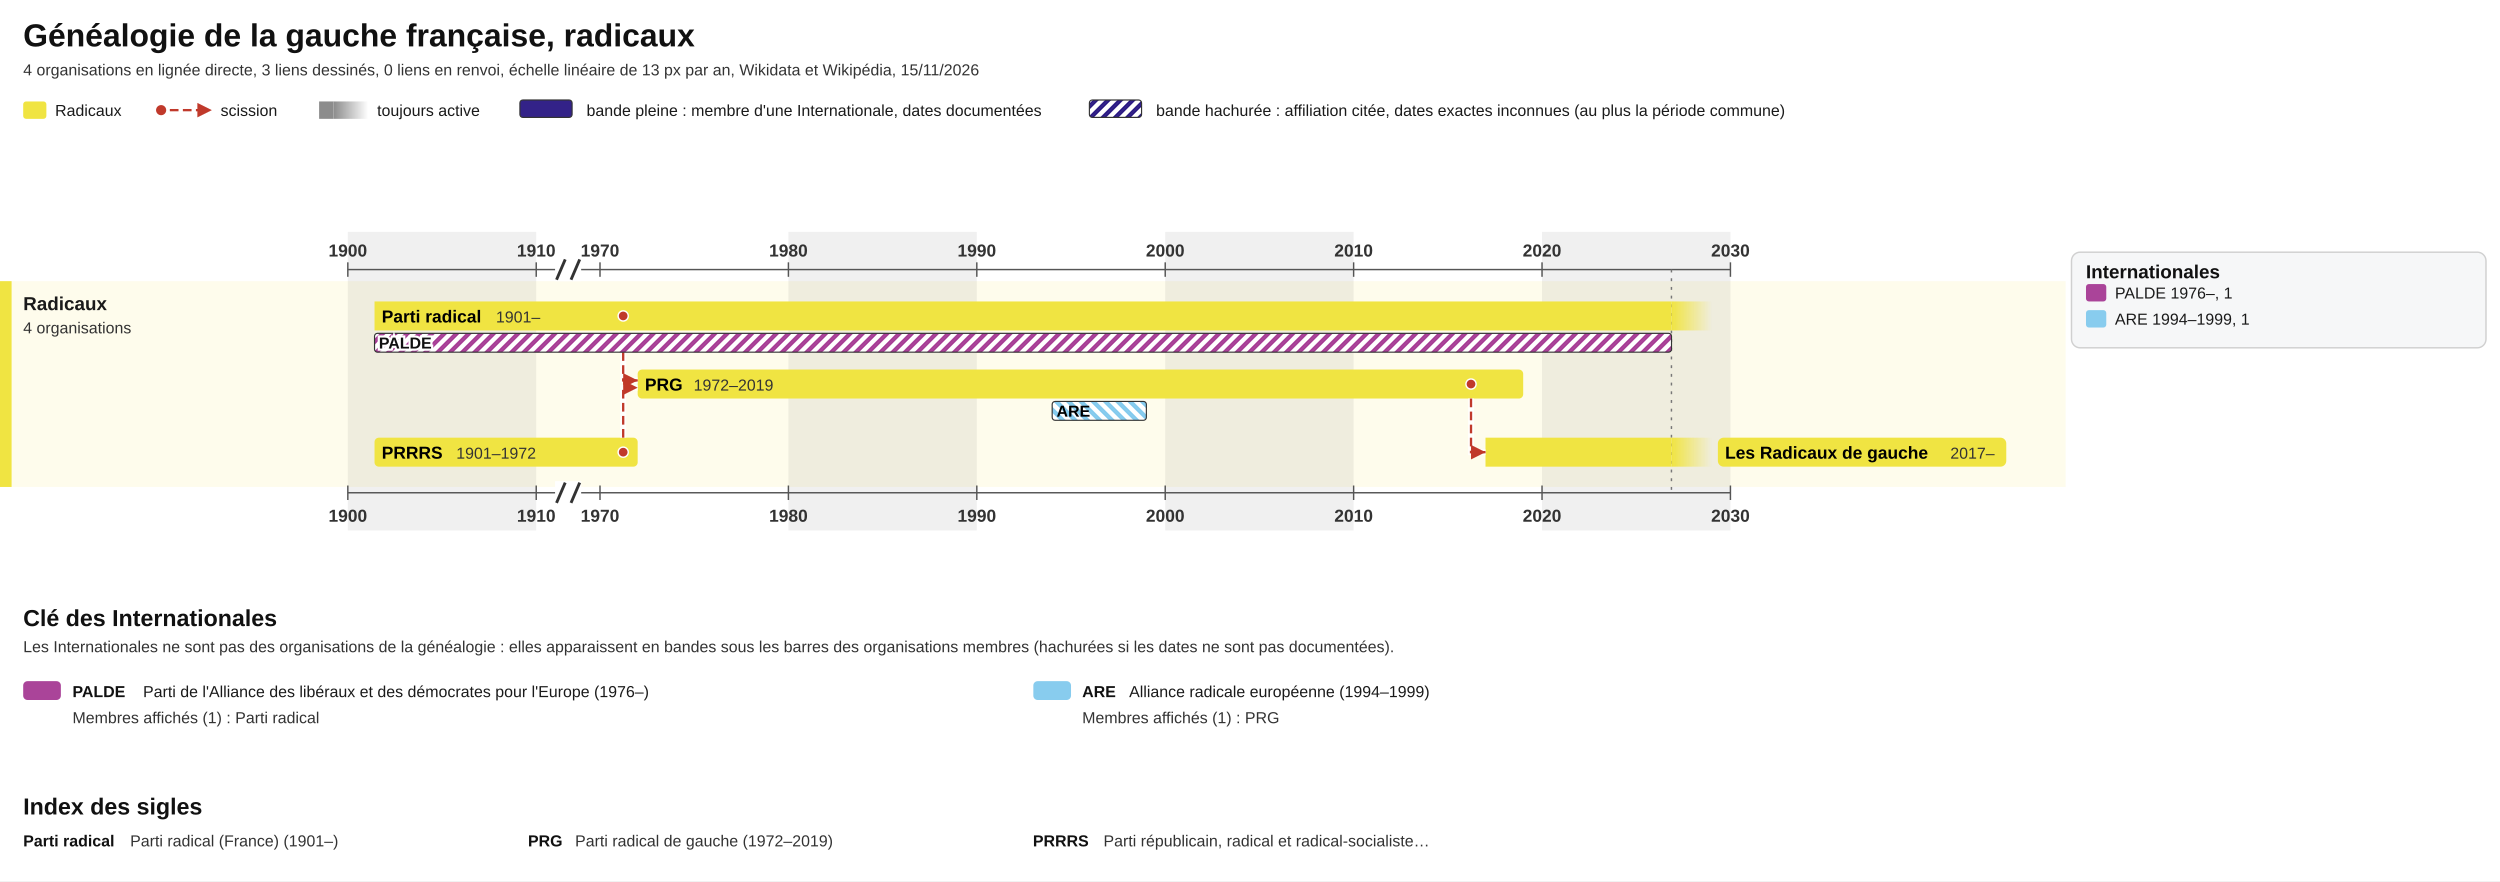
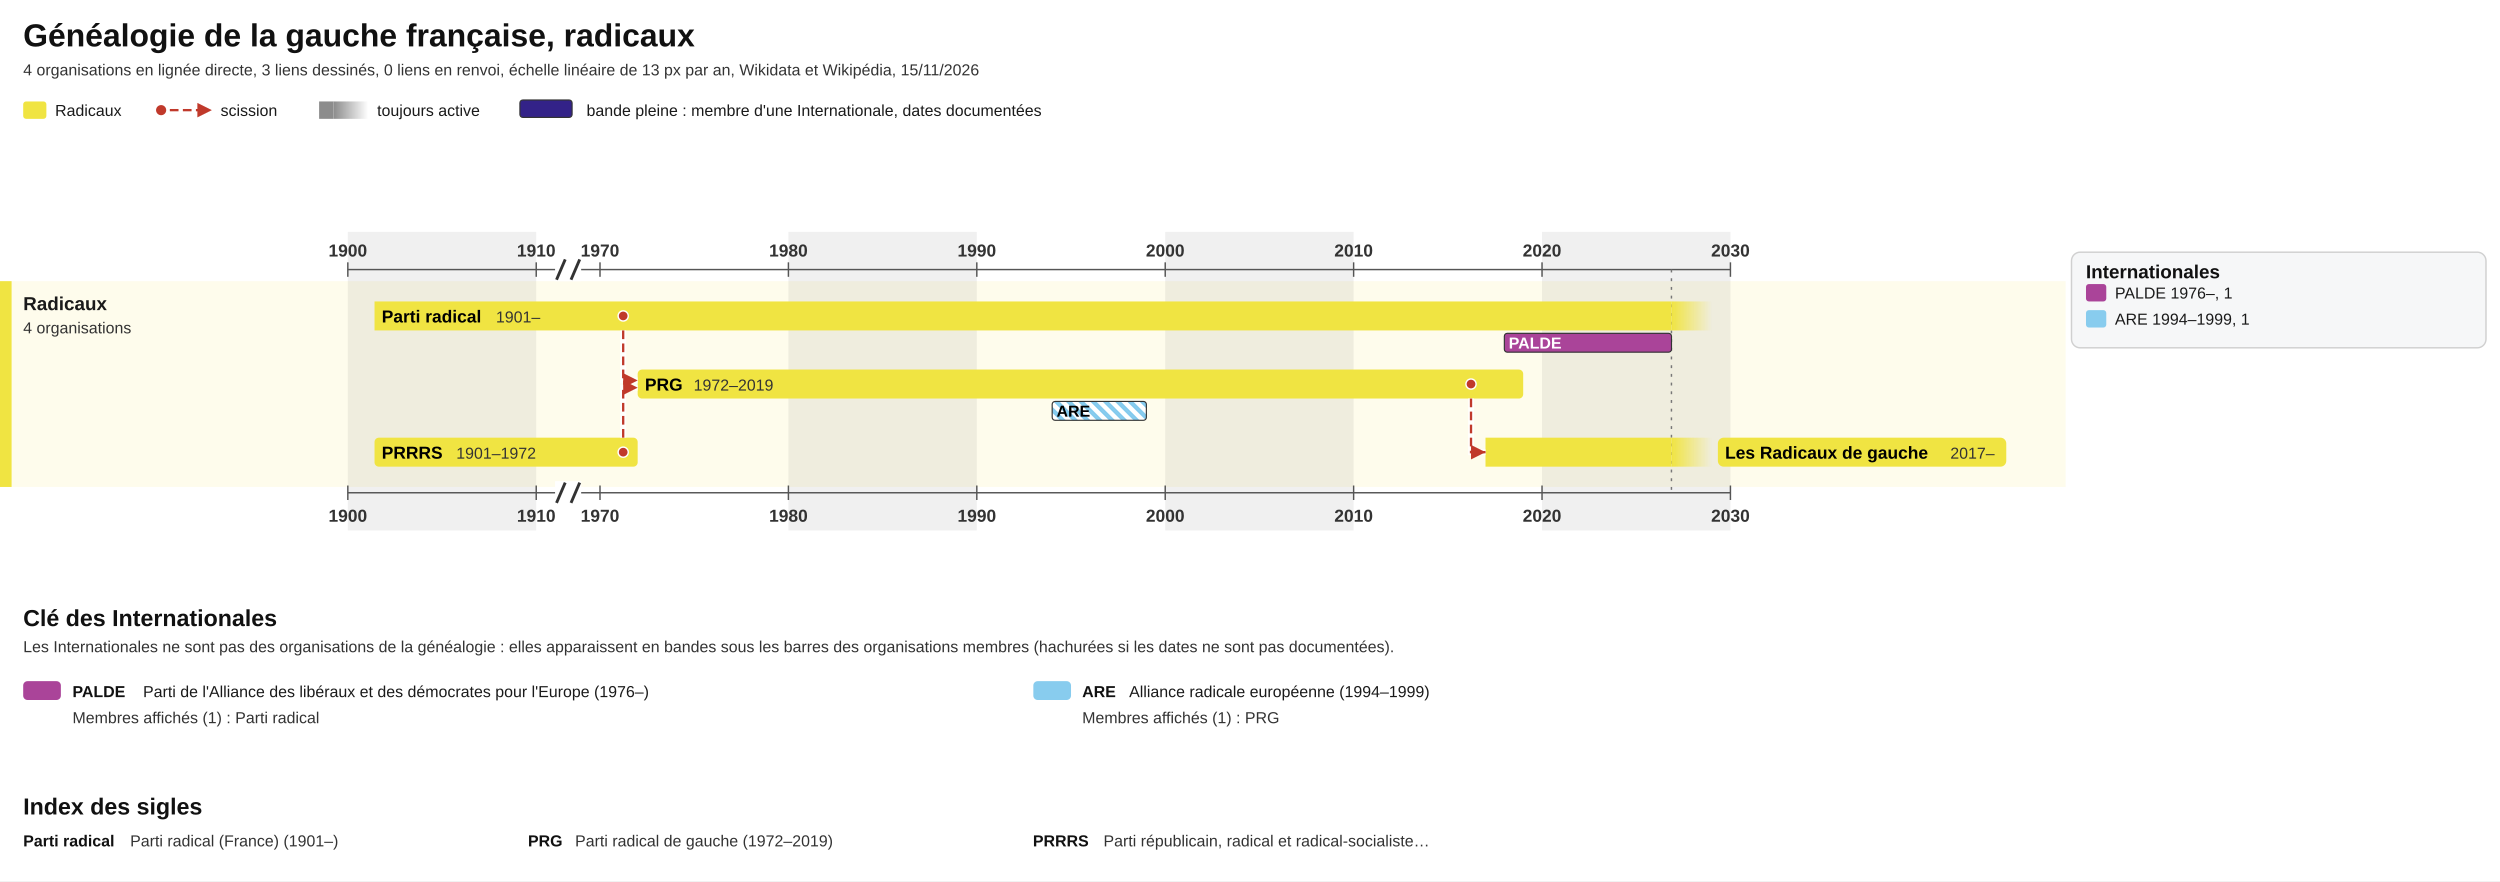
<svg xmlns="http://www.w3.org/2000/svg" id="arbre" width="1725" height="608" viewBox="0 0 1725 608" data-x0="240" data-t0="1900" data-ppa="13.0" data-aujourdhui="2026.8717" data-min-w="6" data-seuil-annees="40" data-seuil-voies="2" data-seuil-rangs="6" data-cassure="1910,1970" data-cassure-px="44" data-degrade="28" data-n-barres="4" data-vue-famille="oui" font-family="Arial, Helvetica, sans-serif">
  <defs>
    <linearGradient id="g-F0E442">
      <stop offset="0" stop-color="#F0E442" />
      <stop offset="1" stop-color="#F0E442" stop-opacity="0" />
    </linearGradient>
    <linearGradient id="g-8C8C8C">
      <stop offset="0" stop-color="#8C8C8C" />
      <stop offset="1" stop-color="#8C8C8C" stop-opacity="0" />
    </linearGradient>
-     <pattern id="h-332288" width="6" height="6" patternUnits="userSpaceOnUse" patternTransform="rotate(45)">
-       <rect width="6" height="6" fill="#FFFFFF" />
-       <rect width="3" height="6" fill="#332288" />
-     </pattern>
    <pattern id="h-88CCEE-m" width="6" height="6" patternUnits="userSpaceOnUse" patternTransform="rotate(-45)">
      <rect width="6" height="6" fill="#FFFFFF" />
      <rect width="3" height="6" fill="#88CCEE" />
    </pattern>
-     <pattern id="h-AA4499" width="6" height="6" patternUnits="userSpaceOnUse" patternTransform="rotate(45)">
+     <pattern id="h-332288" width="6" height="6" patternUnits="userSpaceOnUse" patternTransform="rotate(45)">
      <rect width="6" height="6" fill="#FFFFFF" />
-       <rect width="3" height="6" fill="#AA4499" />
+       <rect width="3" height="6" fill="#332288" />
    </pattern>
  </defs>
  <rect width="1725" height="608" fill="#FFFFFF" />
  <g class="voie" data-voie="0" data-cle="radicaux">
    <rect class="fond-voie" x="0" y="194.0" width="1425.3" height="142.0" fill="#FEFCEC" />
    <rect class="bord-voie" x="0" y="194.0" width="8" height="142.0" fill="#F0E442" />
    <text x="16.0" y="214.0" font-size="13" font-family="Arial, Helvetica, sans-serif" font-weight="bold" fill="#1A1A1A" text-anchor="start" class="voie-t">Radicaux</text>
    <text x="16.0" y="230.0" font-size="11" font-family="Arial, Helvetica, sans-serif" fill="#333333" text-anchor="start" class="voie-t">4 organisations</text>
  </g>
  <rect class="bande-decennie" x="240.0" y="160.0" width="130.0" height="206.0" fill="#000000" fill-opacity="0.06" />
  <rect class="bande-decennie" x="544.0" y="160.0" width="130.0" height="206.0" fill="#000000" fill-opacity="0.06" />
  <rect class="bande-decennie" x="804.0" y="160.0" width="130.0" height="206.0" fill="#000000" fill-opacity="0.06" />
  <rect class="bande-decennie" x="1064.0" y="160.0" width="130.0" height="206.0" fill="#000000" fill-opacity="0.06" />
  <g class="axe-haut">
    <line x1="240.0" x2="1194.0" y1="186.0" y2="186.0" stroke="#555555" />
    <line x1="240.0" x2="240.0" y1="181.0" y2="191.0" stroke="#555555" />
    <text x="240.0" y="177.0" font-size="12" font-family="Arial, Helvetica, sans-serif" font-weight="bold" fill="#333333" text-anchor="middle" class="axe-t">1900</text>
    <line x1="370.0" x2="370.0" y1="181.0" y2="191.0" stroke="#555555" />
    <text x="370.0" y="177.0" font-size="12" font-family="Arial, Helvetica, sans-serif" font-weight="bold" fill="#333333" text-anchor="middle" class="axe-t">1910</text>
    <line x1="414.0" x2="414.0" y1="181.0" y2="191.0" stroke="#555555" />
    <text x="414.0" y="177.0" font-size="12" font-family="Arial, Helvetica, sans-serif" font-weight="bold" fill="#333333" text-anchor="middle" class="axe-t">1970</text>
    <line x1="544.0" x2="544.0" y1="181.0" y2="191.0" stroke="#555555" />
    <text x="544.0" y="177.0" font-size="12" font-family="Arial, Helvetica, sans-serif" font-weight="bold" fill="#333333" text-anchor="middle" class="axe-t">1980</text>
    <line x1="674.0" x2="674.0" y1="181.0" y2="191.0" stroke="#555555" />
    <text x="674.0" y="177.0" font-size="12" font-family="Arial, Helvetica, sans-serif" font-weight="bold" fill="#333333" text-anchor="middle" class="axe-t">1990</text>
    <line x1="804.0" x2="804.0" y1="181.0" y2="191.0" stroke="#555555" />
    <text x="804.0" y="177.0" font-size="12" font-family="Arial, Helvetica, sans-serif" font-weight="bold" fill="#333333" text-anchor="middle" class="axe-t">2000</text>
    <line x1="934.0" x2="934.0" y1="181.0" y2="191.0" stroke="#555555" />
    <text x="934.0" y="177.0" font-size="12" font-family="Arial, Helvetica, sans-serif" font-weight="bold" fill="#333333" text-anchor="middle" class="axe-t">2010</text>
    <line x1="1064.0" x2="1064.0" y1="181.0" y2="191.0" stroke="#555555" />
    <text x="1064.0" y="177.0" font-size="12" font-family="Arial, Helvetica, sans-serif" font-weight="bold" fill="#333333" text-anchor="middle" class="axe-t">2020</text>
    <line x1="1194.0" x2="1194.0" y1="181.0" y2="191.0" stroke="#555555" />
    <text x="1194.0" y="177.0" font-size="12" font-family="Arial, Helvetica, sans-serif" font-weight="bold" fill="#333333" text-anchor="middle" class="axe-t">2030</text>
    <rect x="383.0" y="178.0" width="18" height="16" fill="#FFFFFF" />
    <path d="M384.0 193.0 L390.0 179.0 M394.0 193.0 L400.0 179.0" stroke="#333333" stroke-width="2" />
  </g>
  <g class="axe-bas">
    <line x1="240.0" x2="1194.0" y1="340.0" y2="340.0" stroke="#555555" />
    <line x1="240.0" x2="240.0" y1="335.0" y2="345.0" stroke="#555555" />
    <text x="240.0" y="360.0" font-size="12" font-family="Arial, Helvetica, sans-serif" font-weight="bold" fill="#333333" text-anchor="middle" class="axe-t">1900</text>
    <line x1="370.0" x2="370.0" y1="335.0" y2="345.0" stroke="#555555" />
    <text x="370.0" y="360.0" font-size="12" font-family="Arial, Helvetica, sans-serif" font-weight="bold" fill="#333333" text-anchor="middle" class="axe-t">1910</text>
    <line x1="414.0" x2="414.0" y1="335.0" y2="345.0" stroke="#555555" />
    <text x="414.0" y="360.0" font-size="12" font-family="Arial, Helvetica, sans-serif" font-weight="bold" fill="#333333" text-anchor="middle" class="axe-t">1970</text>
    <line x1="544.0" x2="544.0" y1="335.0" y2="345.0" stroke="#555555" />
    <text x="544.0" y="360.0" font-size="12" font-family="Arial, Helvetica, sans-serif" font-weight="bold" fill="#333333" text-anchor="middle" class="axe-t">1980</text>
    <line x1="674.0" x2="674.0" y1="335.0" y2="345.0" stroke="#555555" />
    <text x="674.0" y="360.0" font-size="12" font-family="Arial, Helvetica, sans-serif" font-weight="bold" fill="#333333" text-anchor="middle" class="axe-t">1990</text>
    <line x1="804.0" x2="804.0" y1="335.0" y2="345.0" stroke="#555555" />
    <text x="804.0" y="360.0" font-size="12" font-family="Arial, Helvetica, sans-serif" font-weight="bold" fill="#333333" text-anchor="middle" class="axe-t">2000</text>
    <line x1="934.0" x2="934.0" y1="335.0" y2="345.0" stroke="#555555" />
    <text x="934.0" y="360.0" font-size="12" font-family="Arial, Helvetica, sans-serif" font-weight="bold" fill="#333333" text-anchor="middle" class="axe-t">2010</text>
    <line x1="1064.0" x2="1064.0" y1="335.0" y2="345.0" stroke="#555555" />
    <text x="1064.0" y="360.0" font-size="12" font-family="Arial, Helvetica, sans-serif" font-weight="bold" fill="#333333" text-anchor="middle" class="axe-t">2020</text>
    <line x1="1194.0" x2="1194.0" y1="335.0" y2="345.0" stroke="#555555" />
    <text x="1194.0" y="360.0" font-size="12" font-family="Arial, Helvetica, sans-serif" font-weight="bold" fill="#333333" text-anchor="middle" class="axe-t">2030</text>
    <rect x="383.0" y="332.0" width="18" height="16" fill="#FFFFFF" />
    <path d="M384.0 347.0 L390.0 333.0 M394.0 347.0 L400.0 333.0" stroke="#333333" stroke-width="2" />
  </g>
  <line x1="1153.3" x2="1153.3" y1="186.0" y2="340.0" stroke="#777777" stroke-dasharray="2 4" />
  <g class="contenu-voie" data-voie="0">
    <g class="org" data-id="Q1542710" data-intl="Q25079" data-recherche="parti radical parti radical (france)">
      <rect class="barre" data-id="Q1542710" data-debut="1901.4167" data-fin="actif" data-statut="actif_valide" data-majeure="oui" x="258.42" y="208.00" width="894.92" height="20" rx="0" fill="#F0E442" />
      <rect class="fin-ouverte" x="1153.33" y="208.00" width="28.00" height="20" fill="url(#g-F0E442)" />
    </g>
    <g class="org" data-id="Q427965" data-intl="Q1651405" data-recherche="prg parti radical de gauche">
      <rect class="barre" data-id="Q427965" data-debut="1972.0000" data-fin="2019.0000" data-statut="fin_connue" data-majeure="oui" x="440.00" y="255.00" width="611.00" height="20" rx="3" fill="#F0E442" />
    </g>
    <g class="org" data-id="Q3141290" data-intl="" data-recherche="prrrs parti republicain, radical et radical-socialiste">
      <rect class="barre" data-id="Q3141290" data-debut="1901.4167" data-fin="1972.0000" data-statut="fin_connue" data-majeure="oui" x="258.42" y="302.00" width="181.58" height="20" rx="3" fill="#F0E442" />
    </g>
    <g class="org" data-id="Q55597872" data-intl="" data-recherche="les radicaux de gauche les radicaux de gauche">
      <rect class="barre" data-id="Q55597872" data-debut="2017.0000" data-fin="actif" data-statut="actif_valide" data-majeure="oui" x="1025.00" y="302.00" width="128.33" height="20" rx="0" fill="#F0E442" />
      <rect class="fin-ouverte" x="1153.33" y="302.00" width="28.00" height="20" fill="url(#g-F0E442)" />
    </g>
  </g>
  <g class="liens">
    <g class="lien" data-a="Q1542710" data-b="Q427965" data-rel="scission" data-annees="0.77" data-voies="0" data-rangs="1" data-majeur="" data-va="0" data-vb="0">
-       <path class="halo geo" d="M430.00 243.00 L430.00 262.50 L440.00 262.50" data-geo="[[430.0, 243.0, 0], [430.0, 262.5, 0], [440.0, 262.5, 0]]" fill="none" stroke="#FFFFFF" stroke-width="4.1" stroke-opacity="0.85" />
-       <path class="trait geo" d="M430.00 243.00 L430.00 262.50 L440.00 262.50" data-geo="[[430.0, 243.0, 0], [430.0, 262.5, 0], [440.0, 262.5, 0]]" fill="none" stroke="#C0392B" stroke-width="1.6" stroke-dasharray="6 3" />
+       <path class="halo geo" d="M430.00 228.00 L430.00 262.50 L440.00 262.50" data-geo="[[430.0, 228.0, 0], [430.0, 262.5, 0], [440.0, 262.5, 0]]" fill="none" stroke="#FFFFFF" stroke-width="4.1" stroke-opacity="0.85" />
+       <path class="trait geo" d="M430.00 228.00 L430.00 262.50 L440.00 262.50" data-geo="[[430.0, 228.0, 0], [430.0, 262.5, 0], [440.0, 262.5, 0]]" fill="none" stroke="#C0392B" stroke-width="1.6" stroke-dasharray="6 3" />
      <polygon class="fleche geo" data-geo="[[440.0, 262.5, 0], [430.0, 257.5, 0], [430.0, 267.5, 0]]" points="440.00,262.50 430.00,257.50 430.00,267.50" fill="#C0392B" />
      <circle class="marque-scission geo-c" cx="430.00" cy="218.00" r="3.5" fill="#C0392B" stroke="#FFFFFF" stroke-width="1" data-voie="0" />
    </g>
    <g class="lien" data-a="Q3141290" data-b="Q427965" data-rel="scission" data-annees="0.77" data-voies="0" data-rangs="1" data-majeur="" data-va="0" data-vb="0">
      <path class="halo geo" d="M430.00 302.00 L430.00 267.50 L440.00 267.50" data-geo="[[430.0, 302.0, 0], [430.0, 267.5, 0], [440.0, 267.5, 0]]" fill="none" stroke="#FFFFFF" stroke-width="4.1" stroke-opacity="0.85" />
      <path class="trait geo" d="M430.00 302.00 L430.00 267.50 L440.00 267.50" data-geo="[[430.0, 302.0, 0], [430.0, 267.5, 0], [440.0, 267.5, 0]]" fill="none" stroke="#C0392B" stroke-width="1.6" stroke-dasharray="6 3" />
      <polygon class="fleche geo" data-geo="[[440.0, 267.5, 0], [430.0, 262.5, 0], [430.0, 272.5, 0]]" points="440.00,267.50 430.00,262.50 430.00,272.50" fill="#C0392B" />
      <circle class="marque-scission geo-c" cx="430.00" cy="312.00" r="3.5" fill="#C0392B" stroke="#FFFFFF" stroke-width="1" data-voie="0" />
    </g>
    <g class="lien" data-a="Q427965" data-b="Q55597872" data-rel="scission" data-annees="0.77" data-voies="0" data-rangs="1" data-majeur="" data-va="0" data-vb="0">
      <path class="halo geo" d="M1015.00 275.00 L1015.00 312.00 L1025.00 312.00" data-geo="[[1015.0, 275.0, 0], [1015.0, 312.0, 0], [1025.0, 312.0, 0]]" fill="none" stroke="#FFFFFF" stroke-width="4.1" stroke-opacity="0.85" />
      <path class="trait geo" d="M1015.00 275.00 L1015.00 312.00 L1025.00 312.00" data-geo="[[1015.0, 275.0, 0], [1015.0, 312.0, 0], [1025.0, 312.0, 0]]" fill="none" stroke="#C0392B" stroke-width="1.6" stroke-dasharray="6 3" />
      <polygon class="fleche geo" data-geo="[[1025.0, 312.0, 0], [1015.0, 307.0, 0], [1015.0, 317.0, 0]]" points="1025.00,312.00 1015.00,307.00 1015.00,317.00" fill="#C0392B" />
      <circle class="marque-scission geo-c" cx="1015.00" cy="265.00" r="3.5" fill="#C0392B" stroke="#FFFFFF" stroke-width="1" data-voie="0" />
    </g>
  </g>
  <g class="contenu-voie" data-voie="0">
    <g class="org org-haut" data-id="Q1542710" data-intl="Q25079" data-recherche="parti radical parti radical (france)">
-       <g class="bande" data-intl="Q25079" data-parti="Q1542710" data-certitude="a_documenter">
-         <rect class="bande-r" x="258.42" y="230.00" width="894.92" height="13" rx="2" fill="url(#h-AA4499)" stroke="#333333" stroke-width="0.8" data-bbox="258.42,230.00,894.92,13" />
-         <text x="261.4" y="240.5" font-size="11" font-family="Arial, Helvetica, sans-serif" font-weight="bold" fill="#111111" text-anchor="start" class="bande-t" data-bbox="261.42,231.00,42.70,12" stroke="#FFFFFF" stroke-width="3" paint-order="stroke">PALDE</text>
+       <g class="bande" data-intl="Q25079" data-parti="Q1542710" data-certitude="documentee">
+         <rect class="bande-r" x="1038.00" y="230.00" width="115.33" height="13" rx="2" fill="#AA4499" stroke="#333333" stroke-width="0.8" data-bbox="1038.00,230.00,115.33,13" />
+         <text x="1041.0" y="240.5" font-size="11" font-family="Arial, Helvetica, sans-serif" font-weight="bold" fill="#FFFFFF" text-anchor="start" class="bande-t" data-bbox="1041.00,231.00,42.70,12">PALDE</text>
      </g>
      <rect class="tag" data-id="Q1542710" data-dedans="oui" x="258.42" y="208.00" width="894.92" height="20" fill="none" data-bbox="258.42,208.00,894.92,20" />
      <text x="263.4" y="222.5" font-size="12" font-family="Arial, Helvetica, sans-serif" font-weight="bold" fill="#000000" text-anchor="start" class="tag-t" data-org="Q1542710" data-bbox="263.42,211.50,73.76,13">Parti radical</text>
      <text x="342.2" y="222.5" font-size="11" font-family="Arial, Helvetica, sans-serif" fill="#333333" text-anchor="start" class="tag-t" data-org="Q1542710" data-bbox="342.18,212.50,33.68,12">1901–</text>
    </g>
    <g class="org org-haut" data-id="Q427965" data-intl="Q1651405" data-recherche="prg parti radical de gauche">
      <g class="bande" data-intl="Q1651405" data-parti="Q427965" data-certitude="documentee">
        <rect class="bande-r" x="726.00" y="277.00" width="65.00" height="13" rx="2" fill="url(#h-88CCEE-m)" stroke="#333333" stroke-width="0.8" data-bbox="726.00,277.00,65.00,13" />
        <text x="729.0" y="287.5" font-size="11" font-family="Arial, Helvetica, sans-serif" font-weight="bold" fill="#000000" text-anchor="start" class="bande-t" data-bbox="729.00,278.00,26.42,12">ARE</text>
      </g>
      <rect class="tag" data-id="Q427965" data-dedans="oui" x="440.00" y="255.00" width="611.00" height="20" fill="none" data-bbox="440.00,255.00,611.00,20" />
      <text x="445.0" y="269.5" font-size="12" font-family="Arial, Helvetica, sans-serif" font-weight="bold" fill="#000000" text-anchor="start" class="tag-t" data-org="Q427965" data-bbox="445.00,258.50,28.64,13">PRG</text>
      <text x="478.6" y="269.5" font-size="11" font-family="Arial, Helvetica, sans-serif" fill="#333333" text-anchor="start" class="tag-t" data-org="Q427965" data-bbox="478.64,259.50,59.20,12">1972–2019</text>
    </g>
    <g class="org org-haut" data-id="Q3141290" data-intl="" data-recherche="prrrs parti republicain, radical et radical-socialiste">
      <rect class="tag" data-id="Q3141290" data-dedans="oui" x="258.42" y="302.00" width="181.58" height="20" fill="none" data-bbox="258.42,302.00,181.58,20" />
      <text x="263.4" y="316.5" font-size="12" font-family="Arial, Helvetica, sans-serif" font-weight="bold" fill="#000000" text-anchor="start" class="tag-t" data-org="Q3141290" data-bbox="263.42,305.50,46.40,13">PRRRS</text>
      <text x="314.8" y="316.5" font-size="11" font-family="Arial, Helvetica, sans-serif" fill="#333333" text-anchor="start" class="tag-t" data-org="Q3141290" data-bbox="314.82,306.50,59.20,12">1901–1972</text>
    </g>
    <g class="org org-haut" data-id="Q55597872" data-intl="" data-recherche="les radicaux de gauche les radicaux de gauche">
      <rect class="tag-fond" x="1185.33" y="302.00" width="199.00" height="20" rx="4" fill="#F0E442" />
      <rect class="tag" data-id="Q55597872" data-dedans="" x="1185.33" y="302.00" width="199.00" height="20" fill="none" data-bbox="1185.33,302.00,199.00,20" />
      <text x="1190.3" y="316.5" font-size="12" font-family="Arial, Helvetica, sans-serif" font-weight="bold" fill="#000000" text-anchor="start" class="tag-t" data-org="Q55597872" data-bbox="1190.33,305.50,150.32,13">Les Radicaux de gauche</text>
      <text x="1345.7" y="316.5" font-size="11" font-family="Arial, Helvetica, sans-serif" fill="#333333" text-anchor="start" class="tag-t" data-org="Q55597872" data-bbox="1345.65,306.50,33.68,12">2017–</text>
    </g>
  </g>
  <g class="cle-compacte">
    <rect x="1429.332" y="174" width="286" height="66" rx="6" fill="#F6F7F8" stroke="#D0D0D0" />
    <text x="1439.3" y="192.0" font-size="13" font-family="Arial, Helvetica, sans-serif" font-weight="bold" fill="#111111" text-anchor="start" class="cle-t">Internationales</text>
    <rect x="1439.332" y="196" width="14" height="12" rx="2" fill="#AA4499" />
    <text x="1459.3" y="206.0" font-size="11" font-family="Arial, Helvetica, sans-serif" fill="#1A1A1A" text-anchor="start" class="cle-t">PALDE  1976–, 1</text>
    <rect x="1439.332" y="214" width="14" height="12" rx="2" fill="#88CCEE" />
    <text x="1459.3" y="224.0" font-size="11" font-family="Arial, Helvetica, sans-serif" fill="#1A1A1A" text-anchor="start" class="cle-t">ARE  1994–1999, 1</text>
  </g>
  <g class="legende">
    <text x="16.0" y="32.0" font-size="22" font-family="Arial, Helvetica, sans-serif" font-weight="bold" fill="#111111" text-anchor="start" class="legende-t">Généalogie de la gauche française, radicaux</text>
    <text x="16.0" y="52.0" font-size="11" font-family="Arial, Helvetica, sans-serif" fill="#333333" text-anchor="start" class="legende-t">4 organisations en lignée directe, 3 liens dessinés, 0 liens en renvoi, échelle linéaire de 13 px par an, Wikidata et Wikipédia, 15/11/2026</text>
    <rect x="16" y="70" width="16" height="12" rx="2" fill="#F0E442" />
    <text x="38.0" y="80.0" font-size="11" font-family="Arial, Helvetica, sans-serif" fill="#1A1A1A" text-anchor="start" class="legende-t">Radicaux</text>
    <path d="M108.18 76 H138.18" stroke="#C0392B" stroke-width="1.6" stroke-dasharray="6 3" fill="none" />
    <polygon points="146.18,76 136.18,71 136.18,81" fill="#C0392B" />
    <circle cx="111.18" cy="76" r="3.5" fill="#C0392B" />
    <text x="152.2" y="80.0" font-size="11" font-family="Arial, Helvetica, sans-serif" fill="#1A1A1A" text-anchor="start" class="legende-t">scission</text>
    <rect x="220.18" y="70" width="10" height="12" fill="#8C8C8C" />
    <rect x="230.18" y="70" width="24" height="12" fill="url(#g-8C8C8C)" />
    <text x="260.2" y="80.0" font-size="11" font-family="Arial, Helvetica, sans-serif" fill="#1A1A1A" text-anchor="start" class="legende-t">toujours active</text>
    <rect x="358.74" y="69" width="36" height="12" rx="2" fill="#332288" stroke="#333333" stroke-width="0.8" />
    <text x="404.7" y="80.0" font-size="11" font-family="Arial, Helvetica, sans-serif" fill="#1A1A1A" text-anchor="start" class="legende-t">bande pleine : membre d'une Internationale, dates documentées</text>
-     <rect x="751.68" y="69" width="36" height="12" rx="2" fill="url(#h-332288)" stroke="#333333" stroke-width="0.8" />
-     <text x="797.7" y="80.0" font-size="11" font-family="Arial, Helvetica, sans-serif" fill="#1A1A1A" text-anchor="start" class="legende-t">bande hachurée : affiliation citée, dates exactes inconnues (au plus la période commune)</text>
  </g>
  <g class="cle-internationales" transform="translate(0,402)">
    <text x="16.0" y="30.0" font-size="16" font-family="Arial, Helvetica, sans-serif" font-weight="bold" fill="#111111" text-anchor="start" class="cle-t">Clé des Internationales</text>
    <text x="16.0" y="48.0" font-size="11" font-family="Arial, Helvetica, sans-serif" fill="#333333" text-anchor="start" class="cle-t">Les Internationales ne sont pas des organisations de la généalogie : elles apparaissent en bandes sous les barres des organisations membres (hachurées si les dates ne sont pas documentées).</text>
    <g class="entree-cle" data-intl="Q25079">
      <rect x="16" y="68" width="26" height="13" rx="3" fill="#AA4499" />
      <text x="50.0" y="79.0" font-size="11" font-family="Arial, Helvetica, sans-serif" font-weight="bold" fill="#111111" text-anchor="start" class="cle-t">PALDE</text>
      <text x="98.7" y="79.0" font-size="11" font-family="Arial, Helvetica, sans-serif" fill="#1A1A1A" text-anchor="start" class="cle-t">Parti de l'Alliance des libéraux et des démocrates pour l'Europe (1976–)</text>
      <text x="50.0" y="97.0" font-size="11" font-family="Arial, Helvetica, sans-serif" fill="#333333" text-anchor="start" class="cle-t">Membres affichés (1) : Parti radical</text>
    </g>
    <g class="entree-cle" data-intl="Q1651405">
      <rect x="713" y="68" width="26" height="13" rx="3" fill="#88CCEE" />
      <text x="746.7" y="79.0" font-size="11" font-family="Arial, Helvetica, sans-serif" font-weight="bold" fill="#111111" text-anchor="start" class="cle-t">ARE</text>
      <text x="779.1" y="79.0" font-size="11" font-family="Arial, Helvetica, sans-serif" fill="#1A1A1A" text-anchor="start" class="cle-t">Alliance radicale européenne (1994–1999)</text>
      <text x="746.7" y="97.0" font-size="11" font-family="Arial, Helvetica, sans-serif" fill="#333333" text-anchor="start" class="cle-t">Membres affichés (1) : PRG</text>
    </g>
  </g>
  <g class="index-sigles" transform="translate(0,532)">
    <text x="16.0" y="30.0" font-size="16" font-family="Arial, Helvetica, sans-serif" font-weight="bold" fill="#111111" text-anchor="start" class="cle-t">Index des sigles</text>
    <text x="16.0" y="52.0" font-size="11" font-family="Arial, Helvetica, sans-serif" font-weight="bold" fill="#111111" text-anchor="start" class="cle-t">Parti radical</text>
    <text x="89.8" y="52.0" font-size="11" font-family="Arial, Helvetica, sans-serif" fill="#333333" text-anchor="start" class="cle-t">Parti radical (France) (1901–)</text>
    <text x="364.3" y="52.0" font-size="11" font-family="Arial, Helvetica, sans-serif" font-weight="bold" fill="#111111" text-anchor="start" class="cle-t">PRG</text>
    <text x="396.8" y="52.0" font-size="11" font-family="Arial, Helvetica, sans-serif" fill="#333333" text-anchor="start" class="cle-t">Parti radical de gauche (1972–2019)</text>
    <text x="712.7" y="52.0" font-size="11" font-family="Arial, Helvetica, sans-serif" font-weight="bold" fill="#111111" text-anchor="start" class="cle-t">PRRRS</text>
    <text x="761.4" y="52.0" font-size="11" font-family="Arial, Helvetica, sans-serif" fill="#333333" text-anchor="start" class="cle-t">Parti républicain, radical et radical-socialiste…</text>
  </g>
</svg>
